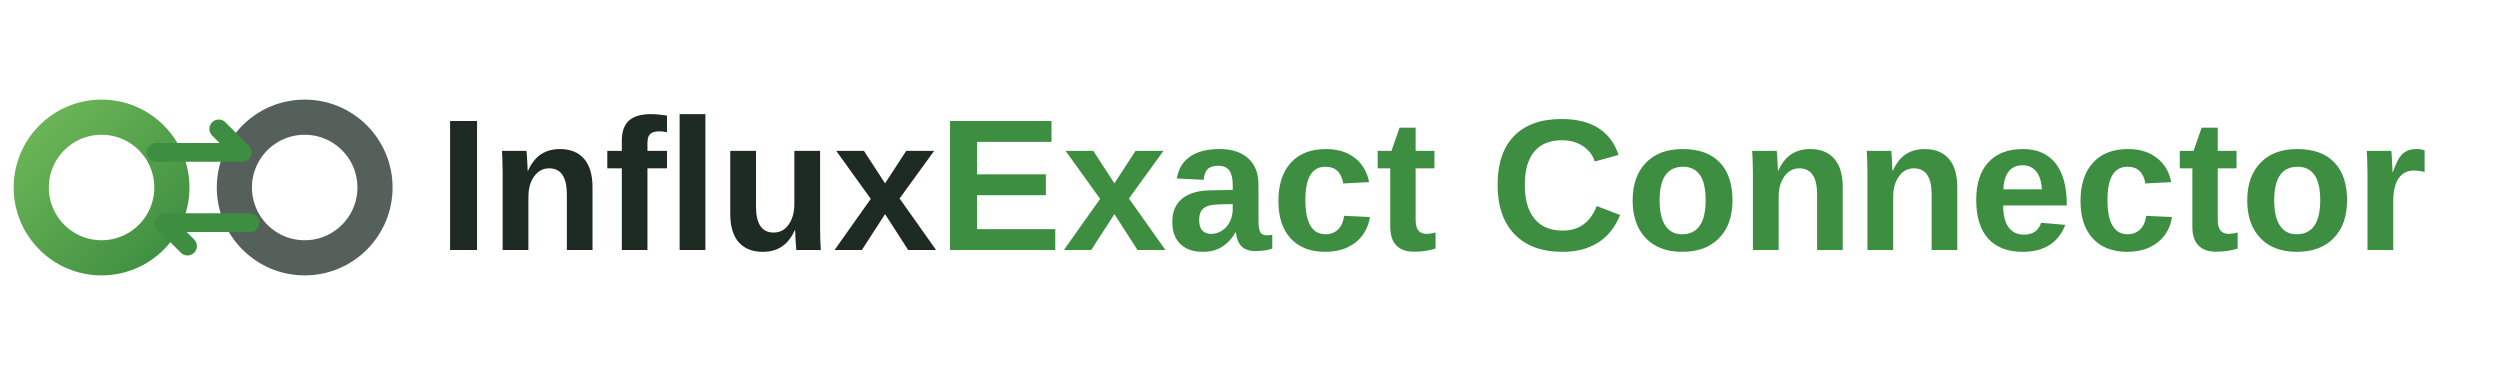
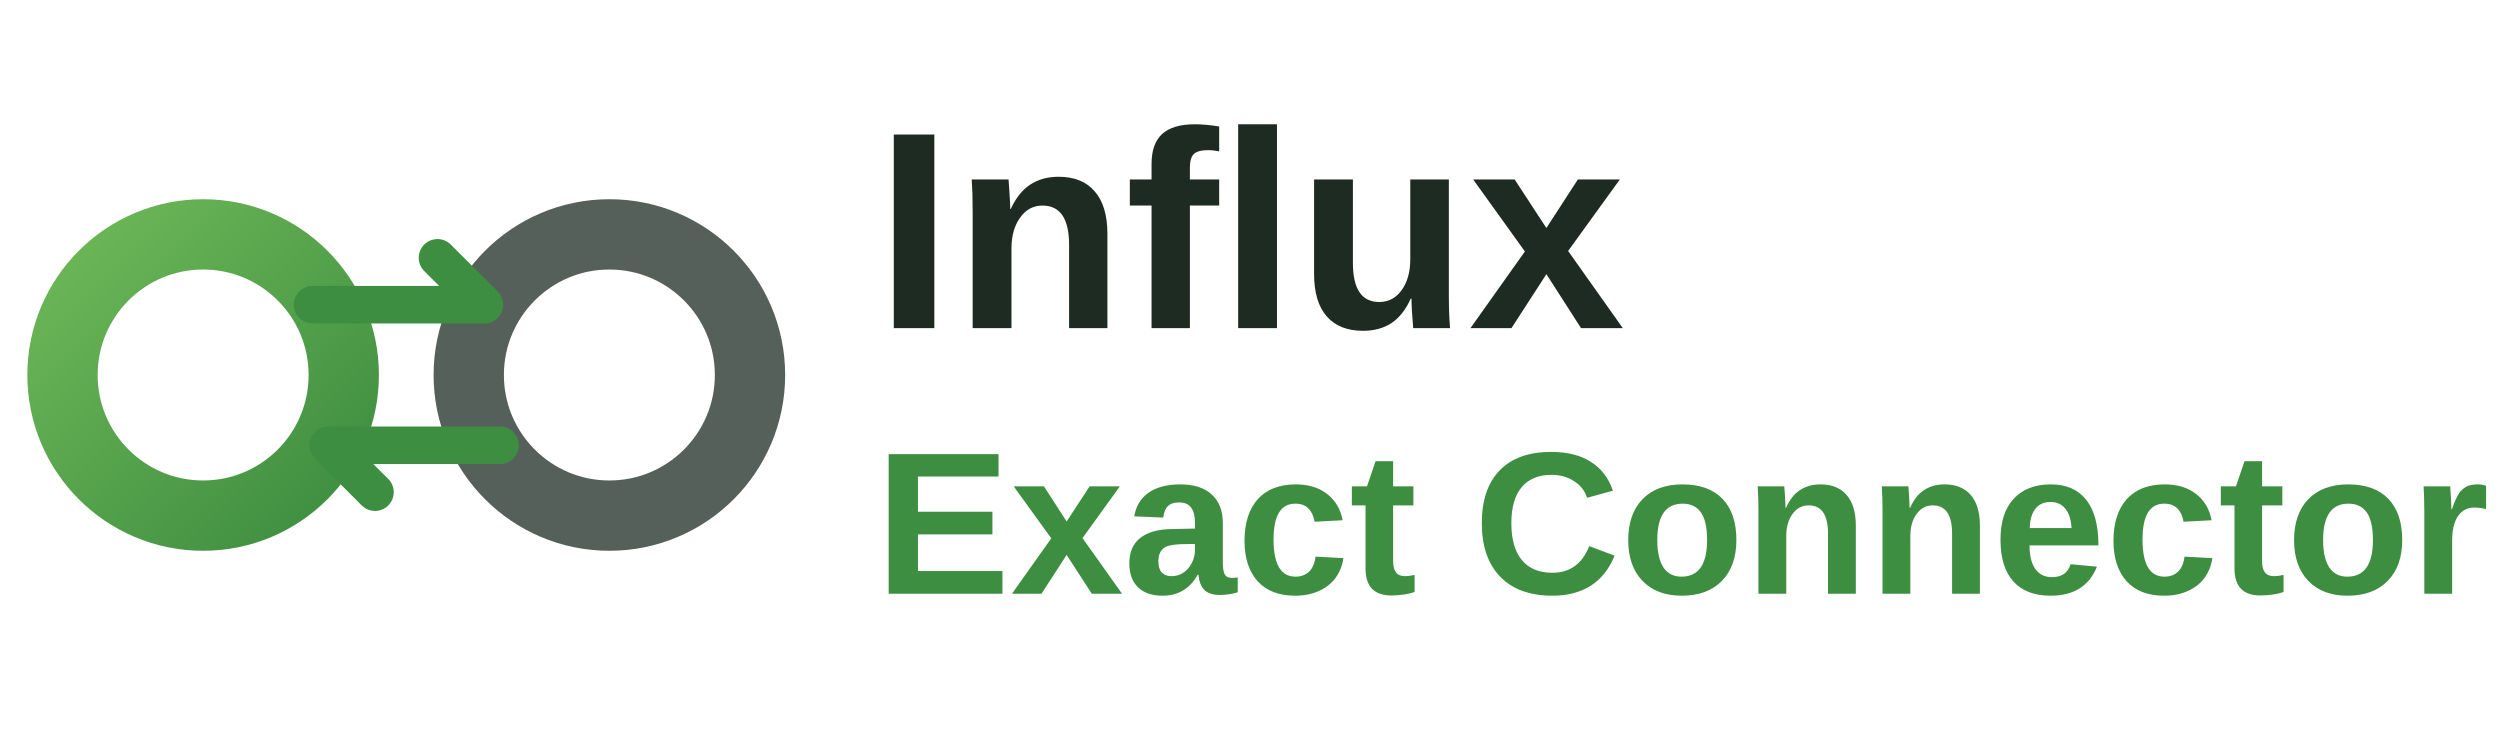
- <svg xmlns="http://www.w3.org/2000/svg" viewBox="0 0 320 48" role="img" aria-label="Influx Exact Connector">
+ <svg xmlns="http://www.w3.org/2000/svg" viewBox="0 0 160 48" role="img" aria-label="Influx Exact Connector">
  <defs>
    <linearGradient id="iec-g" x1="0" y1="0" x2="1" y2="1">
      <stop offset="0" stop-color="#6DB757" />
      <stop offset="1" stop-color="#3E8E41" />
    </linearGradient>
  </defs>
  <g fill="none" stroke-linecap="round">
    <circle cx="13" cy="24" r="9" stroke="url(#iec-g)" stroke-width="4.5" />
    <circle cx="39" cy="24" r="9" stroke="#1E2B23" stroke-opacity="0.75" stroke-width="4.5" />
    <path d="M20 19.5h11l-3-3M32 28.5H21l3 3" stroke="#3E8E41" stroke-width="2.4" stroke-linejoin="round" />
  </g>
-   <text x="56" y="32" font-family="Segoe UI, Arial, sans-serif" font-size="24" font-weight="700" fill="#1E2B23">Influx<tspan fill="#3E8E41"> Exact Connector</tspan>
-   </text>
+   <text x="56" y="21" font-family="Segoe UI, Arial, sans-serif" font-size="18" font-weight="700" fill="#1E2B23">Influx</text>
+   <text x="56" y="38" font-family="Segoe UI, Arial, sans-serif" font-size="13" font-weight="700" fill="#3E8E41">Exact Connector</text>
</svg>
